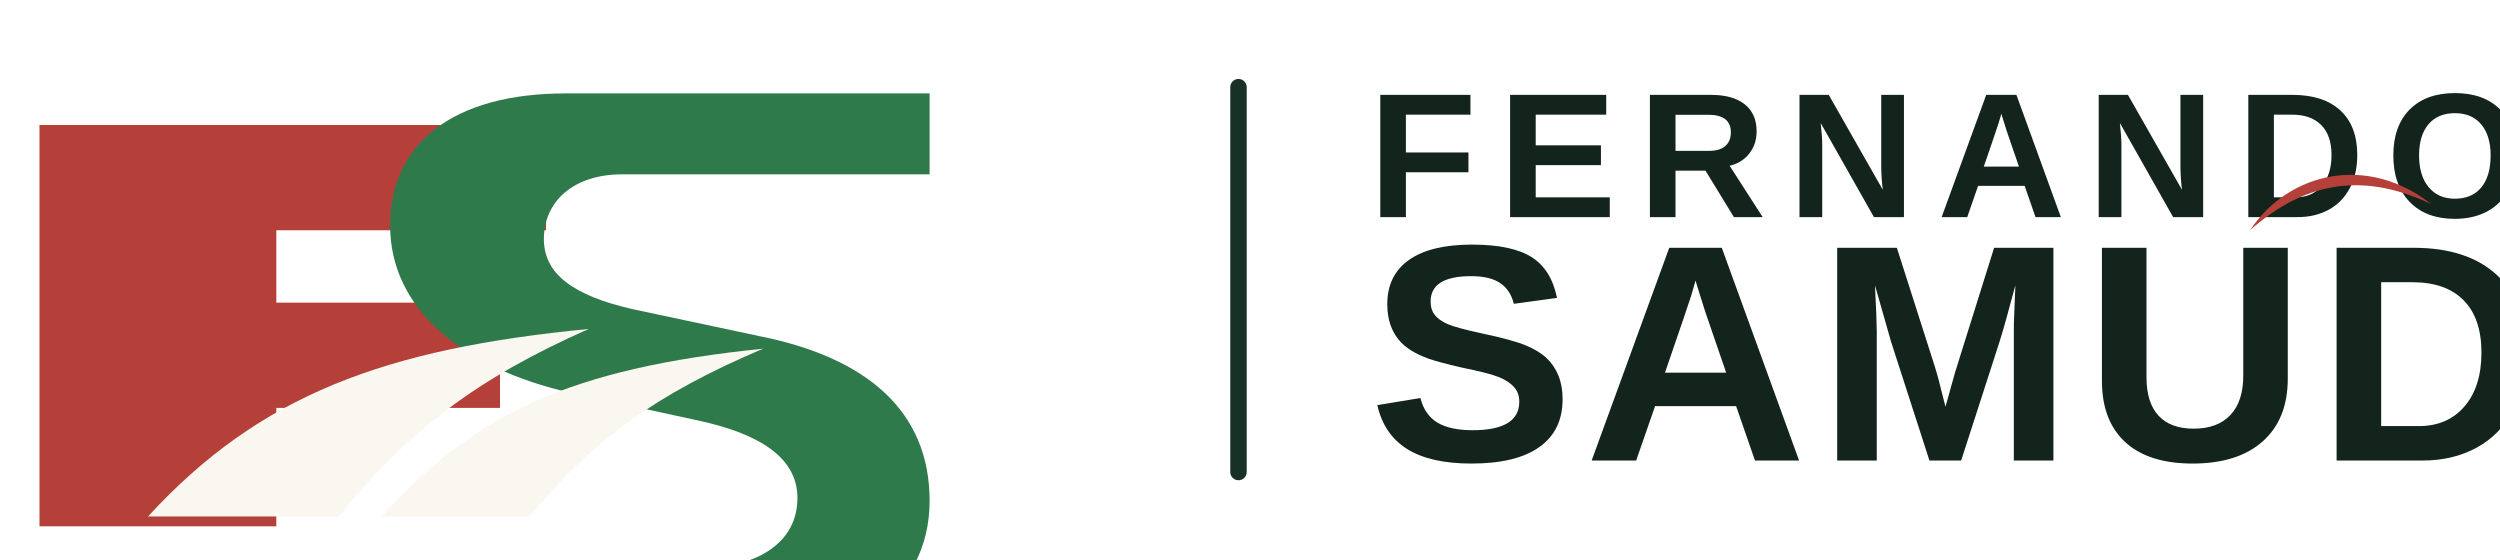
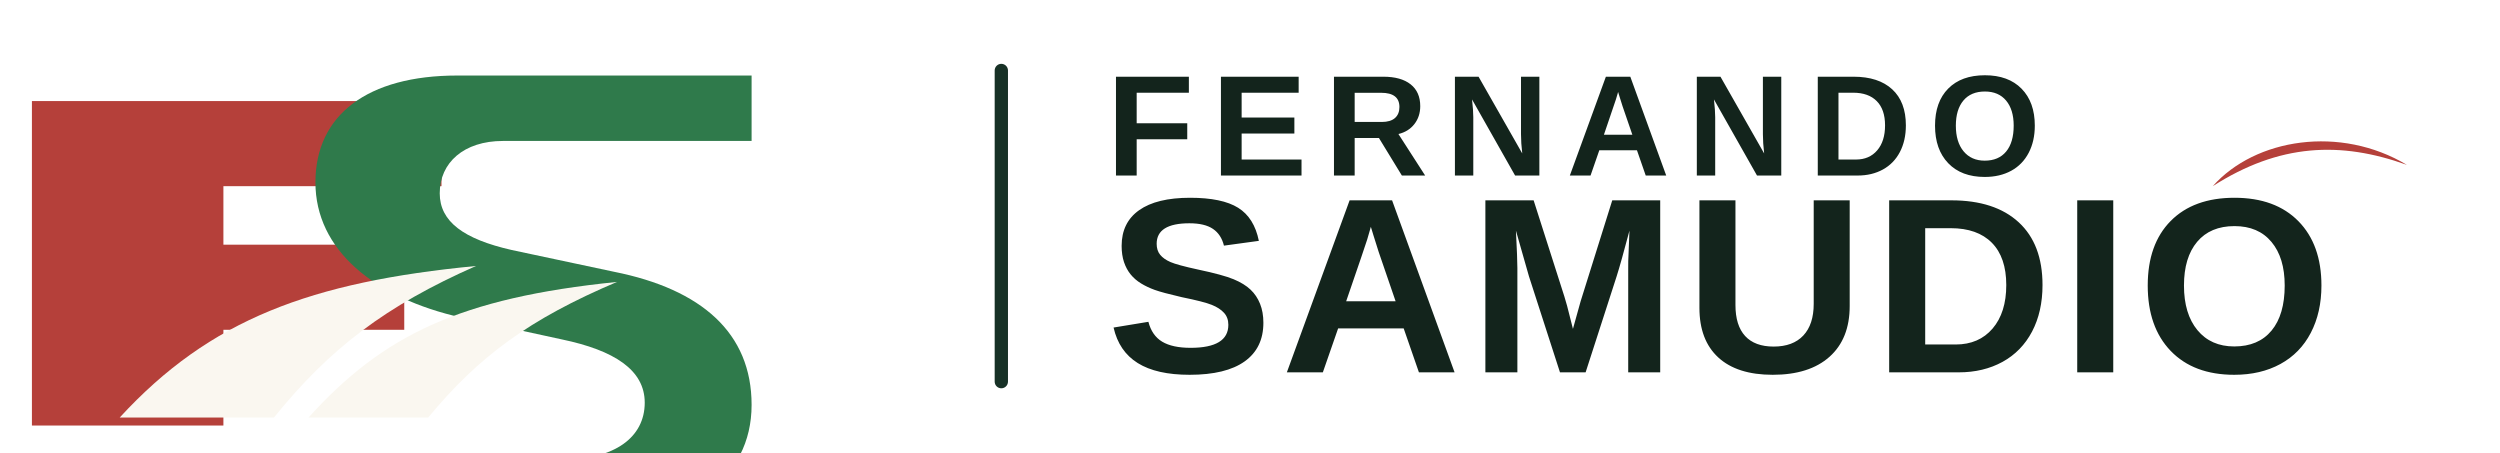
- <svg xmlns="http://www.w3.org/2000/svg" viewBox="0 0 760 170" role="img" aria-label="Fernando Samudio">
+ <svg xmlns="http://www.w3.org/2000/svg" viewBox="0 0 940 170" role="img" aria-label="Fernando Samudio">
  <defs>
    <style>
      .red { fill: #b5403a; }
      .green { fill: #2f7a4b; }
      .ink { fill: #13241c; }
      .sep { fill: #173126; }
      .top { font-family: Arial, Helvetica, sans-serif; font-weight: 800; letter-spacing: 0.12em; }
      .main { font-family: Arial, Helvetica, sans-serif; font-weight: 900; letter-spacing: 0.03em; }
    </style>
  </defs>
-   <rect width="760" height="170" fill="none" />
+   <rect width="940" height="170" fill="none" />
  <g transform="translate(12 18)">
    <path class="red" d="M0 20 H154 V52 H72 V74 H140 V106 H72 V142 H0 Z" />
    <path class="green" d="M170 20 H330 V50 H216 C198 50 187 60 187 74 C187 87 198 95 220 100 L267 110 C307 118 330 138 330 171 C330 205 301 226 252 226 H75 V196 H244 C267 196 281 186 281 170 C281 155 267 146 243 141 L197 131 C157 122 130 100 130 69 C130 38 154 20 195 20 Z" transform="translate(0 -6) scale(0.82)" />
    <path d="M33 139 C67 102, 105 88, 167 82 C133 97, 112 113, 91 139 Z" fill="#faf7f0" />
    <path d="M104 139 C132 108, 161 94, 220 88 C187 102, 168 116, 149 139 Z" fill="#faf7f0" />
    <rect class="sep" x="362" y="6" width="5" height="122" rx="2.5" />
    <text class="top ink" x="404" y="48" font-size="54">FERNANDO</text>
    <text class="main ink" x="404" y="122" font-size="94">SAMUDIO</text>
-     <path class="red" d="M672 52 C684 34, 708 29, 727 44 C708 35, 690 36, 672 52 Z" />
+     <path class="red" d="M820 52 C836 34, 868 29, 893 44 C868 35, 845 36, 820 52 Z" />
  </g>
</svg>
